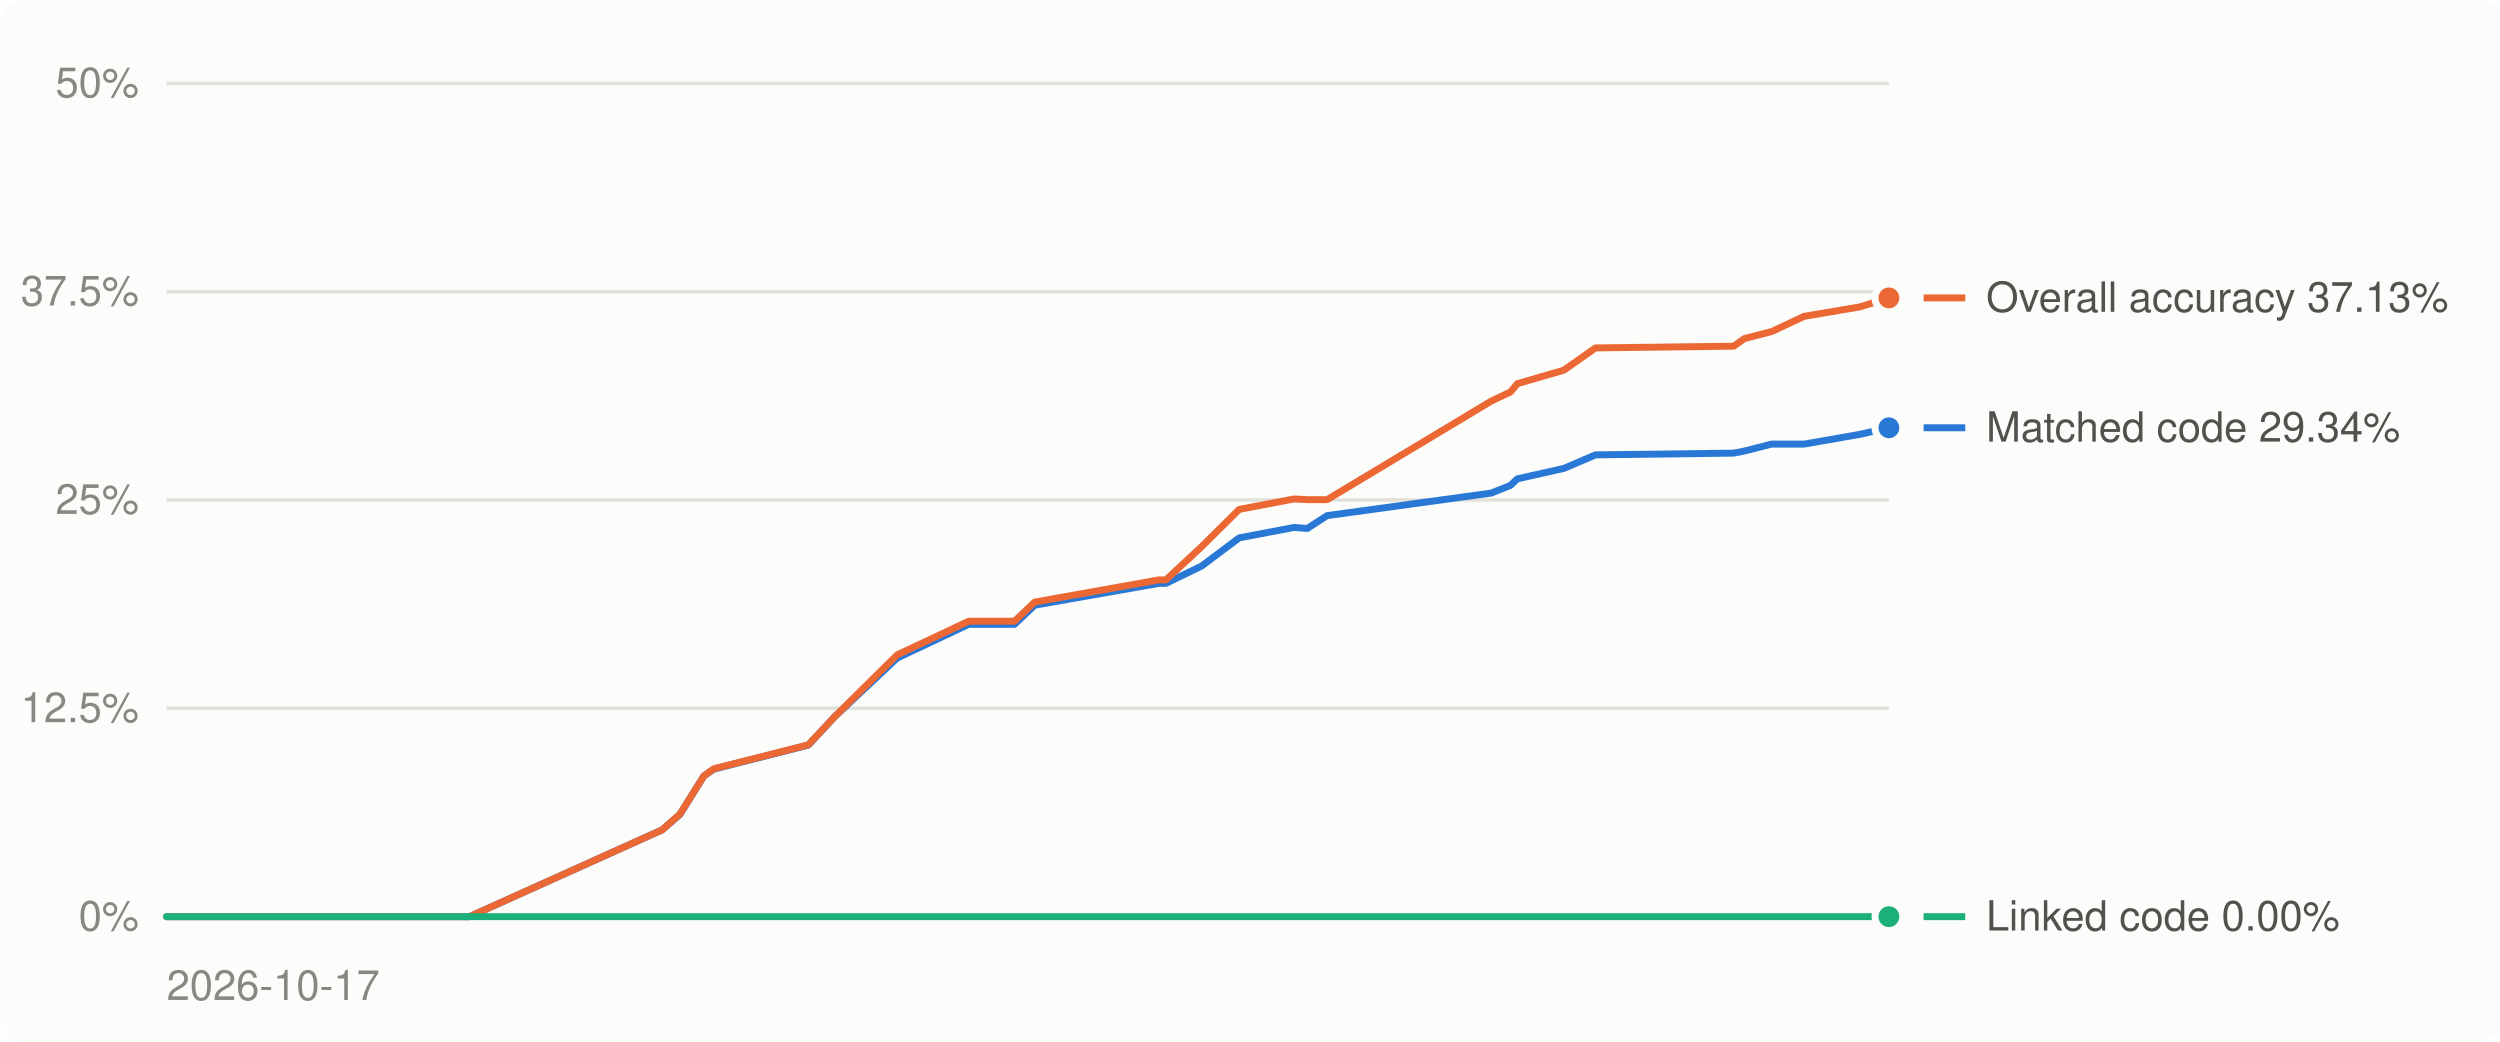
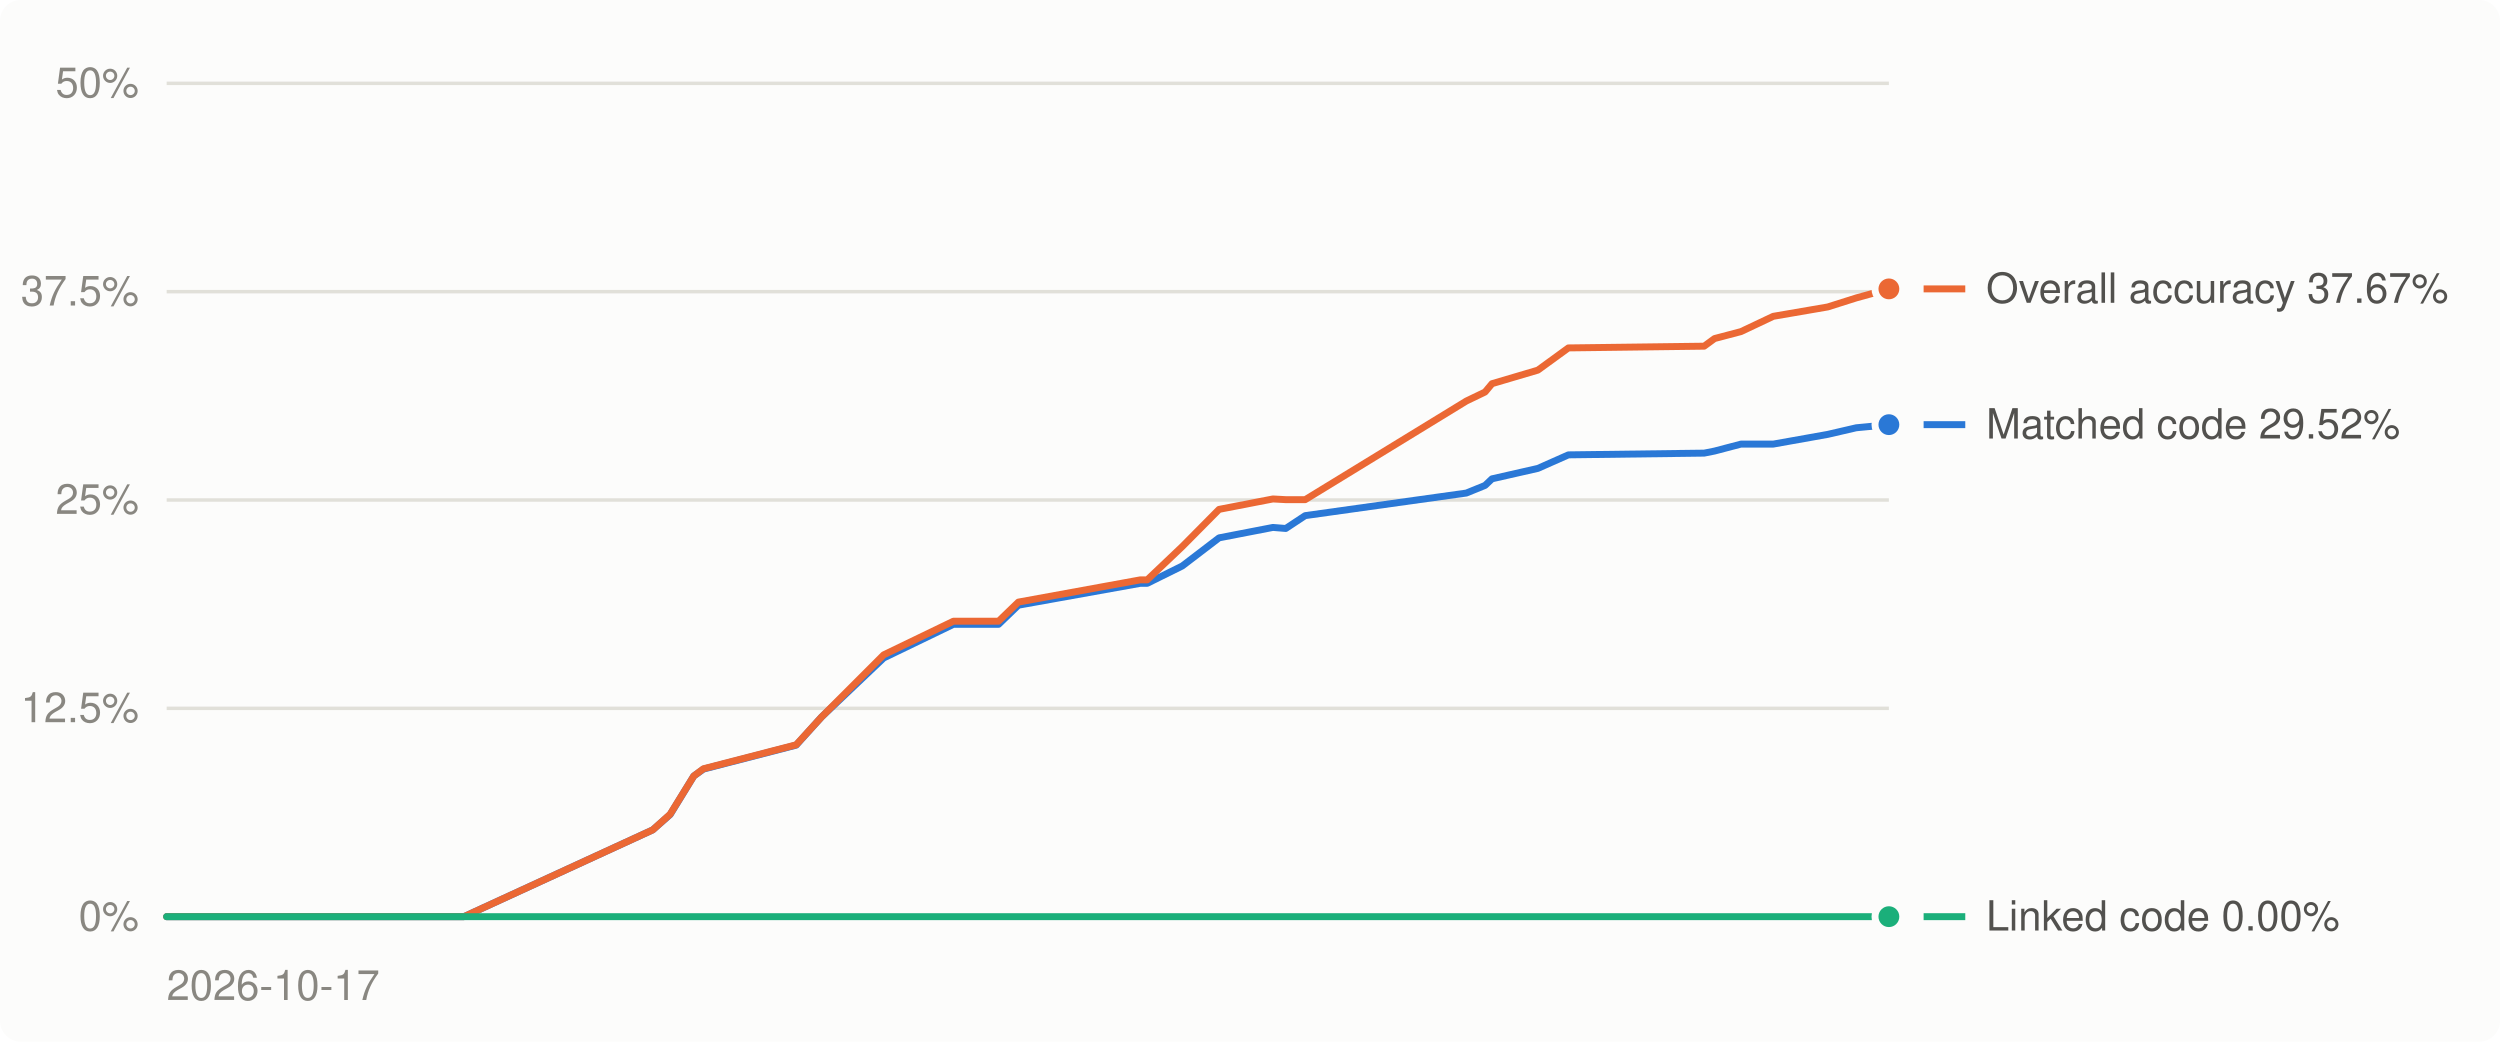
<svg xmlns="http://www.w3.org/2000/svg" viewBox="0 0 720 300" width="720" height="300" role="img" aria-label="Decompilation progress over time">
  <style>
.bg{fill:#fcfcfb}.grid{stroke:#e1e0d9}.muted{fill:#898781}.lbl{fill:#52514e}.ln0{stroke:#2a78d6}.dot0{fill:#2a78d6;stroke:#fcfcfb}.ln1{stroke:#eb6834}.dot1{fill:#eb6834;stroke:#fcfcfb}.ln2{stroke:#1baf7a}.dot2{fill:#1baf7a;stroke:#fcfcfb}
@media (prefers-color-scheme: dark){.bg{fill:#1a1a19}.grid{stroke:#2c2c2a}.muted{fill:#898781}.lbl{fill:#c3c2b7}.ln0{stroke:#3987e5}.dot0{fill:#3987e5;stroke:#1a1a19}.ln1{stroke:#d95926}.dot1{fill:#d95926;stroke:#1a1a19}.ln2{stroke:#199e70}.dot2{fill:#199e70;stroke:#1a1a19}}
text{font:12px -apple-system,BlinkMacSystemFont,'Segoe UI',Helvetica,Arial,sans-serif}
</style>
  <rect class="bg" width="720" height="300" rx="6" />
  <line x1="48" x2="544" y1="264.0" y2="264.0" class="grid" stroke-width="1" />
  <text x="40" y="268.0" class="muted" text-anchor="end">0%</text>
  <line x1="48" x2="544" y1="204.0" y2="204.0" class="grid" stroke-width="1" />
  <text x="40" y="208.0" class="muted" text-anchor="end">12.5%</text>
  <line x1="48" x2="544" y1="144.0" y2="144.0" class="grid" stroke-width="1" />
  <text x="40" y="148.0" class="muted" text-anchor="end">25%</text>
  <line x1="48" x2="544" y1="84.0" y2="84.0" class="grid" stroke-width="1" />
  <text x="40" y="88.0" class="muted" text-anchor="end">37.5%</text>
  <line x1="48" x2="544" y1="24.0" y2="24.0" class="grid" stroke-width="1" />
  <text x="40" y="28.0" class="muted" text-anchor="end">50%</text>
  <text class="muted" x="48.0" y="288" text-anchor="start">2026-10-17</text>
-   <polyline points="48.0,264.0 135.2,264.0 190.7,239.0 195.8,234.6 202.7,223.5 205.6,221.5 232.8,214.6 240.3,206.5 258.4,189.5 279.0,179.8 292.2,179.8 298.0,174.3 333.8,168.0 335.8,168.0 346.1,163.0 356.9,154.9 372.7,151.9 376.5,152.2 382.2,148.5 429.5,142.0 435.0,139.8 437.0,137.9 450.4,134.9 459.5,131.0 499.3,130.5 502.4,129.9 510.2,127.9 519.6,127.9 535.6,125.1 544.0,123.2" fill="none" class="ln0" stroke-width="2" stroke-linejoin="round" stroke-linecap="round" />
-   <polyline points="48.0,264.0 135.2,264.0 190.7,239.0 195.8,234.5 202.7,223.5 205.6,221.4 232.8,214.5 240.3,206.5 258.4,188.6 279.0,178.9 292.2,178.9 298.0,173.4 333.8,167.0 335.8,167.0 346.1,157.4 356.9,146.7 372.7,143.7 376.5,143.9 382.2,143.9 429.5,115.5 435.0,112.9 437.0,110.5 450.4,106.6 459.5,100.2 499.3,99.7 502.4,97.5 510.2,95.5 519.6,91.1 535.6,88.4 544.0,85.8" fill="none" class="ln1" stroke-width="2" stroke-linejoin="round" stroke-linecap="round" />
-   <polyline points="48.0,264.0 135.2,264.0 190.7,264.0 195.8,264.0 202.7,264.0 205.6,264.0 232.8,264.0 240.3,264.0 258.4,264.0 279.0,264.0 292.2,264.0 298.0,264.0 333.8,264.0 335.8,264.0 346.1,264.0 356.9,264.0 372.7,264.0 376.5,264.0 382.2,264.0 429.5,264.0 435.0,264.0 437.0,264.0 450.4,264.0 459.5,264.0 499.3,264.0 502.4,264.0 510.2,264.0 519.6,264.0 535.6,264.0 544.0,264.0" fill="none" class="ln2" stroke-width="2" stroke-linejoin="round" stroke-linecap="round" />
-   <circle cx="544.0" cy="123.2" r="4" class="dot0" stroke-width="2" />
-   <circle cx="544.0" cy="85.8" r="4" class="dot1" stroke-width="2" />
+   <polyline points="48.0,264.0 133.6,264.0 188.0,239.0 193.0,234.6 199.8,223.5 202.6,221.5 229.3,214.6 236.6,206.5 254.5,189.5 274.6,179.8 287.6,179.8 293.3,174.3 328.4,168.0 330.4,168.0 340.5,163.0 351.1,154.9 366.6,151.9 370.3,152.2 375.9,148.5 422.3,142.0 427.7,139.8 429.7,137.9 442.9,134.9 451.7,131.0 490.8,130.5 493.8,129.9 501.4,127.9 510.7,127.9 526.4,125.1 534.6,123.2 544.0,122.3" fill="none" class="ln0" stroke-width="2" stroke-linejoin="round" stroke-linecap="round" />
+   <polyline points="48.0,264.0 133.6,264.0 188.0,239.0 193.0,234.5 199.8,223.5 202.6,221.4 229.3,214.5 236.6,206.5 254.5,188.6 274.6,178.9 287.6,178.9 293.3,173.4 328.4,167.0 330.4,167.0 340.5,157.4 351.1,146.7 366.6,143.7 370.3,143.9 375.9,143.9 422.3,115.5 427.7,112.9 429.7,110.5 442.9,106.6 451.7,100.2 490.8,99.7 493.8,97.5 501.4,95.5 510.7,91.1 526.4,88.4 534.6,85.8 544.0,83.2" fill="none" class="ln1" stroke-width="2" stroke-linejoin="round" stroke-linecap="round" />
+   <polyline points="48.0,264.0 133.6,264.0 188.0,264.0 193.0,264.0 199.8,264.0 202.6,264.0 229.3,264.0 236.6,264.0 254.5,264.0 274.6,264.0 287.6,264.0 293.3,264.0 328.4,264.0 330.4,264.0 340.5,264.0 351.1,264.0 366.6,264.0 370.3,264.0 375.9,264.0 422.3,264.0 427.7,264.0 429.7,264.0 442.9,264.0 451.7,264.0 490.8,264.0 493.8,264.0 501.4,264.0 510.7,264.0 526.4,264.0 534.6,264.0 544.0,264.0" fill="none" class="ln2" stroke-width="2" stroke-linejoin="round" stroke-linecap="round" />
+   <circle cx="544.0" cy="122.3" r="4" class="dot0" stroke-width="2" />
+   <circle cx="544.0" cy="83.2" r="4" class="dot1" stroke-width="2" />
  <circle cx="544.0" cy="264.0" r="4" class="dot2" stroke-width="2" />
  <line x1="554" x2="566" y1="264.0" y2="264.0" class="ln2" stroke-width="2" />
  <text class="lbl" x="572" y="268.0">Linked code 0.00%</text>
-   <line x1="554" x2="566" y1="123.2" y2="123.2" class="ln0" stroke-width="2" />
-   <text class="lbl" x="572" y="127.2">Matched code 29.34%</text>
-   <line x1="554" x2="566" y1="85.8" y2="85.8" class="ln1" stroke-width="2" />
-   <text class="lbl" x="572" y="89.8">Overall accuracy 37.13%</text>
+   <line x1="554" x2="566" y1="122.3" y2="122.3" class="ln0" stroke-width="2" />
+   <text class="lbl" x="572" y="126.3">Matched code 29.52%</text>
+   <line x1="554" x2="566" y1="83.2" y2="83.2" class="ln1" stroke-width="2" />
+   <text class="lbl" x="572" y="87.2">Overall accuracy 37.67%</text>
</svg>
